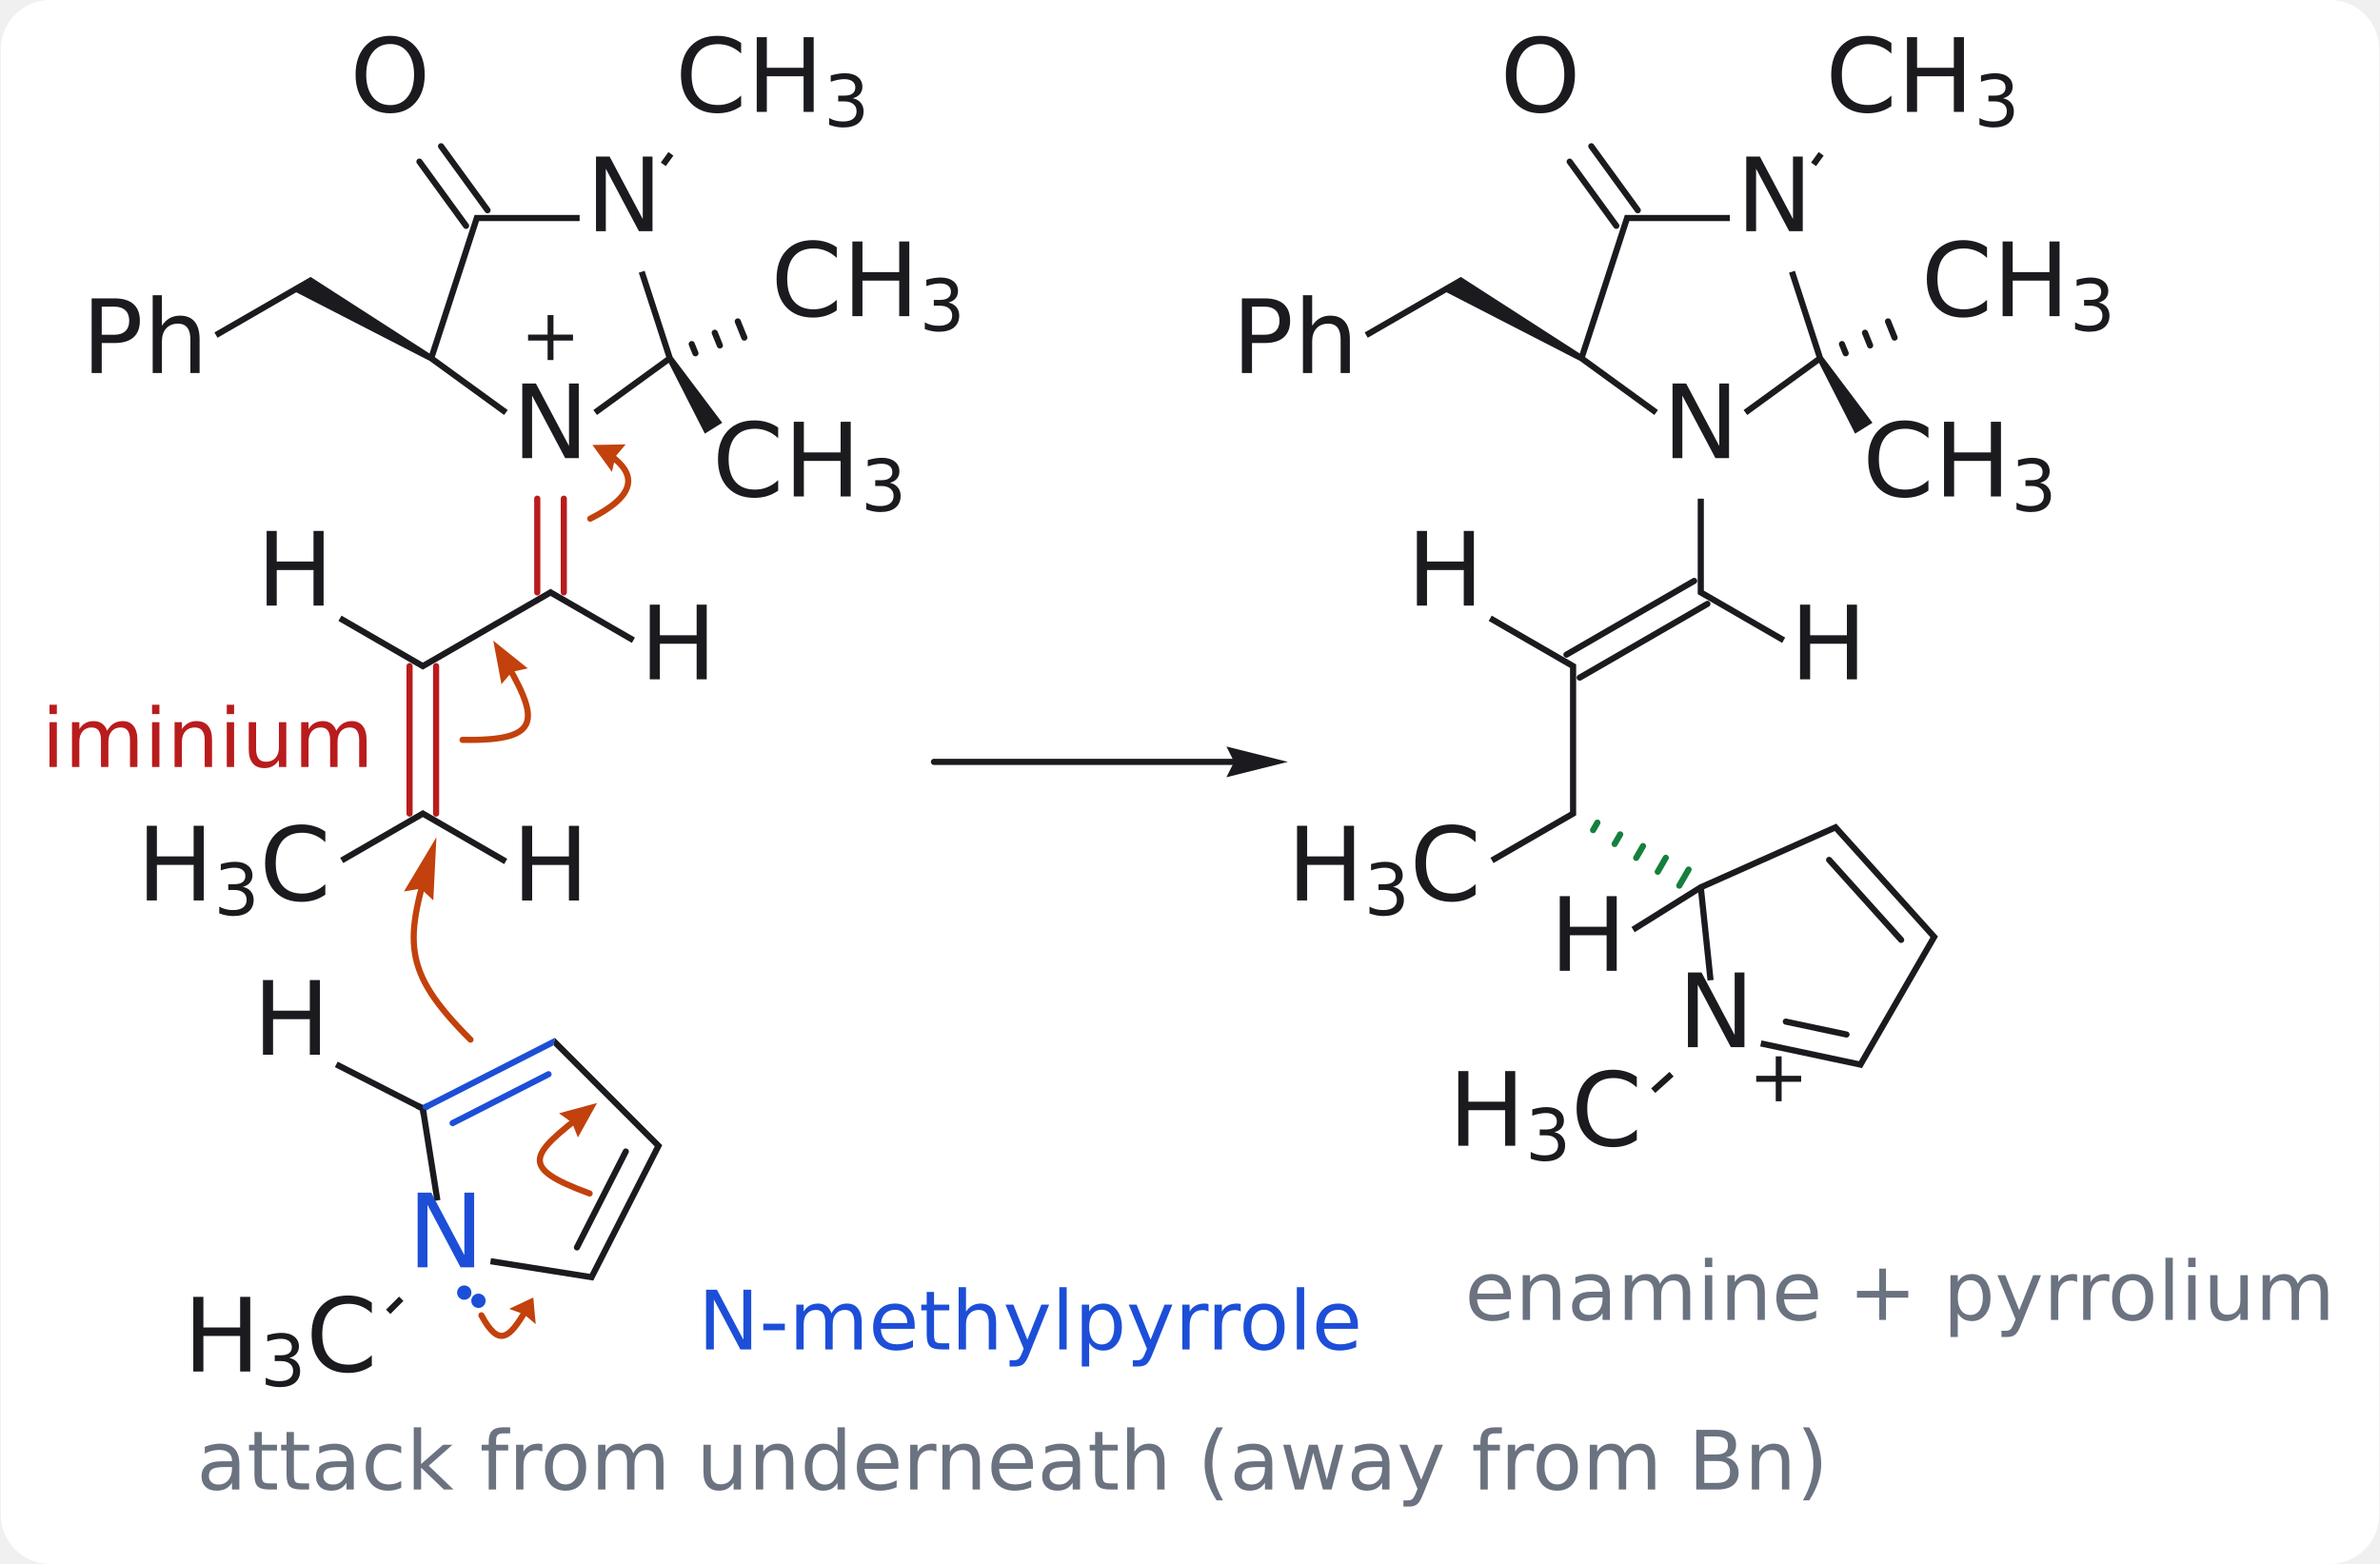
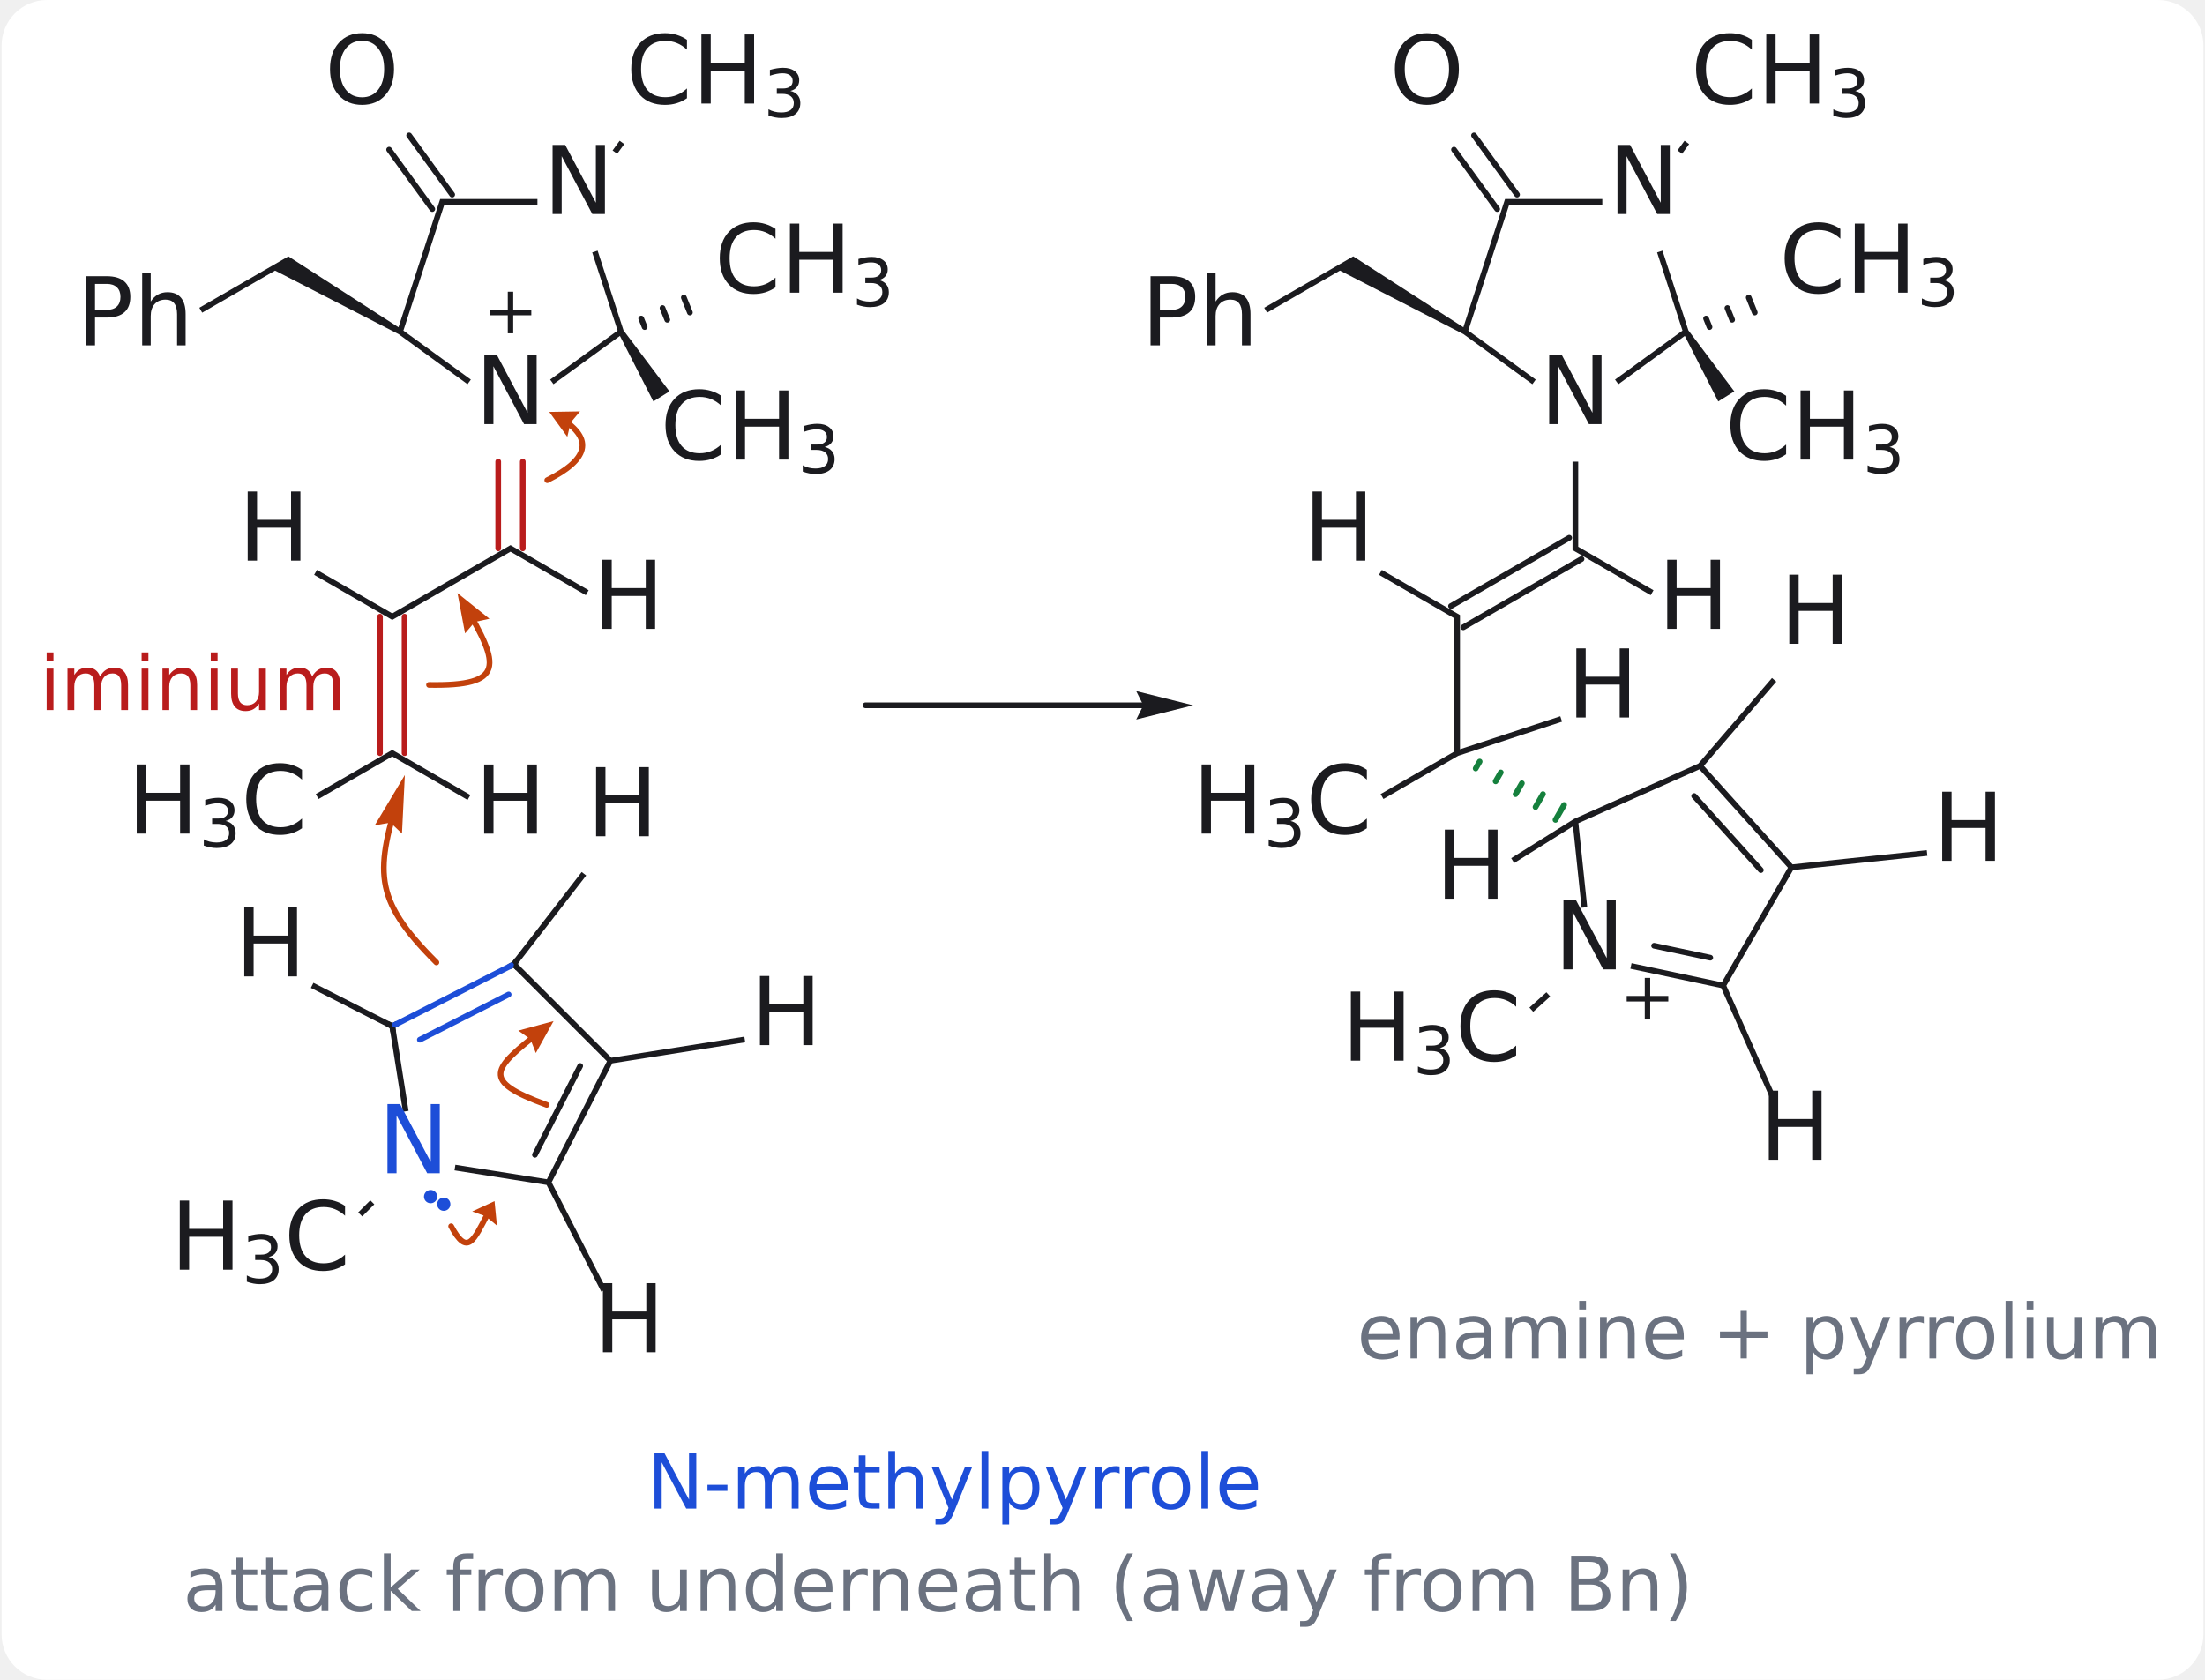
- <svg xmlns="http://www.w3.org/2000/svg" viewBox="-156.567 -91.005 677.382 445.438" width="420" height="276">
+ <svg xmlns="http://www.w3.org/2000/svg" viewBox="-156.567 -91.005 677.382 516.838" width="420" height="320">
  <style>.c-ink.fill{fill:#1b1b1f}.c-ink.stroke{stroke:#1b1b1f}.c-arrow.fill{fill:#c2410c}.c-arrow.stroke{stroke:#c2410c}.c-nu.fill{fill:#1d4ed8}.c-nu.stroke{stroke:#1d4ed8}.c-el.fill{fill:#b91c1c}.c-el.stroke{stroke:#b91c1c}.c-good.fill{fill:#15803d}.c-good.stroke{stroke:#15803d}.c-muted.fill{fill:#6b7280}.c-muted.stroke{stroke:#6b7280}.card{fill:#ffffff}@media (prefers-color-scheme: dark){.c-ink.fill{fill:#e6e6ea}.c-ink.stroke{stroke:#e6e6ea}.c-arrow.fill{fill:#ff9f5a}.c-arrow.stroke{stroke:#ff9f5a}.c-nu.fill{fill:#8ab4ff}.c-nu.stroke{stroke:#8ab4ff}.c-el.fill{fill:#ff8a8a}.c-el.stroke{stroke:#ff8a8a}.c-good.fill{fill:#6ee7a0}.c-good.stroke{stroke:#6ee7a0}.c-muted.fill{fill:#9ca3af}.c-muted.stroke{stroke:#9ca3af}.card{fill:#1e1e1e}}</style>
-   <rect class="card" x="-156.567" y="-91.005" width="677.382" height="445.438" rx="14" />
+   <rect class="card" x="-156.567" y="-91.005" width="677.382" height="516.838" rx="14" />
  <line class="c-ink stroke" x1="-24.058" y1="-26.683" x2="-37.341" y2="-44.964" stroke-width="1.75" stroke-linecap="round" />
  <line class="c-ink stroke" x1="-17.942" y1="-31.126" x2="-31.18" y2="-49.346" stroke-width="1.75" stroke-linecap="round" />
  <line class="c-ink stroke" x1="41.267" y1="9.619" x2="40.21" y2="7.002" stroke-width="1.75" stroke-linecap="round" />
  <line class="c-ink stroke" x1="48.229" y1="7.385" x2="46.77" y2="3.773" stroke-width="1.75" stroke-linecap="round" />
  <line class="c-ink stroke" x1="55.191" y1="5.151" x2="53.33" y2="0.544" stroke-width="1.75" stroke-linecap="round" />
  <path class="c-el stroke" d="M3.78 51.027 L3.78 77.729 " fill="none" stroke-width="1.75" stroke-linecap="round" stroke-linejoin="round" />
  <path class="c-el stroke" d="M-3.78 51.027 L-3.78 77.729 " fill="none" stroke-width="1.75" stroke-linecap="round" stroke-linejoin="round" />
  <path class="c-el stroke" d="M-32.592 98.729 L-32.592 140.729 " fill="none" stroke-width="1.75" stroke-linecap="round" stroke-linejoin="round" />
  <path class="c-el stroke" d="M-40.152 98.729 L-40.152 140.729 " fill="none" stroke-width="1.75" stroke-linecap="round" stroke-linejoin="round" />
  <path class="c-nu stroke" d="M-27.888 228.891 L-0.57 214.972 " fill="none" stroke-width="1.75" stroke-linecap="round" stroke-linejoin="round" />
  <line class="c-ink stroke" x1="21.438" y1="236.979" x2="7.518" y2="264.297" stroke-width="1.75" stroke-linecap="round" />
  <line class="c-ink stroke" x1="303.542" y1="-26.683" x2="290.259" y2="-44.964" stroke-width="1.75" stroke-linecap="round" />
  <line class="c-ink stroke" x1="309.658" y1="-31.126" x2="296.42" y2="-49.346" stroke-width="1.75" stroke-linecap="round" />
  <line class="c-ink stroke" x1="368.867" y1="9.619" x2="367.81" y2="7.002" stroke-width="1.75" stroke-linecap="round" />
  <line class="c-ink stroke" x1="375.829" y1="7.385" x2="374.37" y2="3.773" stroke-width="1.75" stroke-linecap="round" />
  <line class="c-ink stroke" x1="382.791" y1="5.151" x2="380.93" y2="0.544" stroke-width="1.75" stroke-linecap="round" />
  <line class="c-ink stroke" x1="329.49" y1="81.003" x2="293.118" y2="102.003" stroke-width="1.75" stroke-linecap="round" />
  <line class="c-ink stroke" x1="325.71" y1="74.456" x2="289.338" y2="95.456" stroke-width="1.75" stroke-linecap="round" />
  <path class="c-good stroke" d="M296.928 145.44 L298.157 143.311 " fill="none" stroke-width="1.75" stroke-linecap="round" stroke-linejoin="round" />
  <path class="c-good stroke" d="M303.065 149.393 L304.649 146.65 " fill="none" stroke-width="1.75" stroke-linecap="round" stroke-linejoin="round" />
  <path class="c-good stroke" d="M309.203 153.346 L311.141 149.988 " fill="none" stroke-width="1.75" stroke-linecap="round" stroke-linejoin="round" />
  <path class="c-good stroke" d="M315.34 157.299 L317.633 153.327 " fill="none" stroke-width="1.75" stroke-linecap="round" stroke-linejoin="round" />
  <path class="c-good stroke" d="M321.478 161.252 L324.125 156.666 " fill="none" stroke-width="1.75" stroke-linecap="round" stroke-linejoin="round" />
  <line class="c-ink stroke" x1="364.146" y1="153.916" x2="384.661" y2="176.703" stroke-width="1.75" stroke-linecap="round" />
  <line class="c-ink stroke" x1="369.099" y1="203.657" x2="351.82" y2="199.984" stroke-width="1.75" stroke-linecap="round" />
  <path class="c-ink fill stroke" d="M-35.408 225.22 L-34.415 224.715 L-35.21 223.155 L-36.372 223.747 L-36.372 224.729 Z M-37.167 225.307 L-36.963 226.595 L-35.234 226.321 L-35.408 225.22 L-36.372 224.729 Z M-36.372 223.747 L-37.534 223.155 L-38.329 224.715 L-37.167 225.307 L-36.372 224.729 Z " stroke-width="0" stroke-linecap="round" stroke-linejoin="round" />
-   <path class="c-ink fill stroke" d="M13.227 27.2 L33.696 12.328 L33.978 11.042 L32.949 10.708 L12.199 25.784 Z M34.771 10.652 L26.802 -13.877 L25.138 -13.336 L32.949 10.708 L33.978 11.042 Z M8.287 -29.779 L-21.636 -29.779 L-20.364 -28.029 L8.287 -28.029 Z M-21.636 -29.779 L-34.46 9.692 L-33.978 11.042 L-32.949 10.708 L-20.364 -28.029 Z M-34.443 11.785 L-13.227 27.2 L-12.199 25.784 L-32.949 10.708 L-33.978 11.042 Z M32.823 -43.688 L34.991 -46.671 L33.575 -47.7 L31.407 -44.717 Z M33.667 12.35 L43.952 32.507 L48.899 29.415 L34.768 10.642 L33.978 11.042 Z M-34.46 9.692 L-68.34 -12.129 L-72.425 -7.75 L-34.443 11.785 L-33.978 11.042 Z M-68.34 -12.129 L-95.728 3.684 L-94.853 5.199 L-72.425 -7.75 Z M0 78.74 L23.164 92.114 L24.039 90.599 L-0 76.719 Z M-0 76.719 L-36.372 97.719 L-36.372 99.74 L0 78.74 Z M-36.372 97.719 L-59.536 84.345 L-60.411 85.86 L-36.372 99.74 Z M-36.372 141.74 L-13.208 155.114 L-12.333 153.599 L-36.372 139.719 Z M-36.372 139.719 L-59.913 153.311 L-59.038 154.826 L-36.372 141.74 Z M0.881 206.73 L29.68 235.529 L31.816 235.19 L1.219 204.593 Z M29.68 235.529 L11.189 271.818 L12.171 273.745 L31.816 235.19 Z M11.189 271.818 L-16.953 267.362 L-17.227 269.09 L12.171 273.745 Z M-31.361 250.778 L-35.408 225.22 L-36.372 224.729 L-37.167 225.307 L-33.09 251.052 Z M-36.372 223.747 L-60.627 211.389 L-61.421 212.948 L-37.167 225.307 L-36.372 224.729 Z M-43.135 278.307 L-46.852 282.024 L-45.614 283.261 L-41.898 279.545 Z M340.827 27.2 L361.296 12.328 L361.578 11.042 L360.549 10.708 L339.799 25.784 Z M362.371 10.652 L354.402 -13.877 L352.738 -13.336 L360.549 10.708 L361.578 11.042 Z M335.887 -29.779 L305.964 -29.779 L307.236 -28.029 L335.887 -28.029 Z M305.964 -29.779 L293.14 9.692 L293.622 11.042 L294.651 10.708 L307.236 -28.029 Z M293.157 11.785 L314.373 27.2 L315.401 25.784 L294.651 10.708 L293.622 11.042 Z M360.423 -43.688 L362.591 -46.671 L361.175 -47.7 L359.007 -44.717 Z M361.267 12.35 L371.552 32.507 L376.499 29.415 L362.368 10.642 L361.578 11.042 Z M293.14 9.692 L259.26 -12.129 L255.175 -7.75 L293.157 11.785 L293.622 11.042 Z M259.26 -12.129 L231.872 3.684 L232.747 5.199 L255.175 -7.75 Z M326.725 51.027 L326.725 78.235 L328.475 77.224 L328.475 51.027 Z M326.725 78.235 L350.764 92.114 L351.639 90.599 L328.475 77.224 Z M292.103 98.224 L268.064 84.345 L267.189 85.86 L290.353 99.235 Z M290.353 99.235 L290.353 140.224 L292.103 141.235 L292.103 98.224 Z M290.353 140.224 L267.687 153.311 L268.562 154.826 L292.103 141.235 Z M328.537 162.27 L365.746 145.702 L366.196 143.586 L327.188 160.955 L327.6 161.729 Z M365.746 145.702 L392.998 175.971 L395.149 175.745 L366.196 143.586 Z M392.998 175.971 L372.633 211.242 L373.513 213.218 L395.149 175.745 Z M372.633 211.242 L344.884 205.344 L344.52 207.056 L373.513 213.218 Z M331.252 188.109 L328.537 162.27 L327.6 161.729 L326.876 163.214 L329.511 188.292 Z M327.188 160.955 L307.852 173.038 L308.779 174.522 L326.876 163.214 L327.6 161.729 Z M318.69 214.295 L313.462 219.003 L314.633 220.304 L319.861 215.596 Z " stroke-width="0" stroke-linecap="round" stroke-linejoin="round" />
-   <path class="c-nu fill stroke" d="M-35.408 225.22 L0.881 206.73 L1.219 204.593 L-36.372 223.747 L-36.372 224.729 Z " stroke-width="0" stroke-linecap="round" stroke-linejoin="round" />
+   <path class="c-ink fill stroke" d="M0.478 204.971 L-0.907 205.676 L-0.112 207.236 L0.881 206.73 L1.05 205.661 Z M0.881 206.73 L1.669 207.518 L2.906 206.28 L2.214 205.588 L1.05 205.661 Z M2.214 205.588 L2.813 204.813 L1.43 203.742 L0.478 204.971 L1.05 205.661 Z " stroke-width="0" stroke-linecap="round" stroke-linejoin="round" />
+   <path class="c-ink fill stroke" d="M13.227 27.2 L33.696 12.328 L33.978 11.042 L32.949 10.708 L12.199 25.784 Z M34.771 10.652 L26.802 -13.877 L25.138 -13.336 L32.949 10.708 L33.978 11.042 Z M8.287 -29.779 L-21.636 -29.779 L-20.364 -28.029 L8.287 -28.029 Z M-21.636 -29.779 L-34.46 9.692 L-33.978 11.042 L-32.949 10.708 L-20.364 -28.029 Z M-34.443 11.785 L-13.227 27.2 L-12.199 25.784 L-32.949 10.708 L-33.978 11.042 Z M32.823 -43.688 L34.991 -46.671 L33.575 -47.7 L31.407 -44.717 Z M33.667 12.35 L43.952 32.507 L48.899 29.415 L34.768 10.642 L33.978 11.042 Z M-34.46 9.692 L-68.34 -12.129 L-72.425 -7.75 L-34.443 11.785 L-33.978 11.042 Z M-68.34 -12.129 L-95.728 3.684 L-94.853 5.199 L-72.425 -7.75 Z M0 78.74 L23.164 92.114 L24.039 90.599 L-0 76.719 Z M-0 76.719 L-36.372 97.719 L-36.372 99.74 L0 78.74 Z M-36.372 97.719 L-59.536 84.345 L-60.411 85.86 L-36.372 99.74 Z M-36.372 141.74 L-13.208 155.114 L-12.333 153.599 L-36.372 139.719 Z M-36.372 139.719 L-59.913 153.311 L-59.038 154.826 L-36.372 141.74 Z M0.881 206.73 L29.68 235.529 L30.748 235.36 L31.052 234.426 L2.214 205.588 L1.05 205.661 Z M29.68 235.529 L11.189 271.818 L11.68 272.782 L12.663 272.781 L31.325 236.154 L30.748 235.36 Z M11.189 271.818 L-16.953 267.362 L-17.227 269.09 L11.104 273.576 L11.68 272.782 Z M-31.361 250.778 L-35.408 225.22 L-36.372 224.729 L-37.167 225.307 L-33.09 251.052 Z M-36.372 223.747 L-60.627 211.389 L-61.421 212.948 L-37.167 225.307 L-36.372 224.729 Z M-43.135 278.307 L-46.852 282.024 L-45.614 283.261 L-41.898 279.545 Z M340.827 27.2 L361.296 12.328 L361.578 11.042 L360.549 10.708 L339.799 25.784 Z M362.371 10.652 L354.402 -13.877 L352.738 -13.336 L360.549 10.708 L361.578 11.042 Z M335.887 -29.779 L305.964 -29.779 L307.236 -28.029 L335.887 -28.029 Z M305.964 -29.779 L293.14 9.692 L293.622 11.042 L294.651 10.708 L307.236 -28.029 Z M293.157 11.785 L314.373 27.2 L315.401 25.784 L294.651 10.708 L293.622 11.042 Z M360.423 -43.688 L362.591 -46.671 L361.175 -47.7 L359.007 -44.717 Z M361.267 12.35 L371.552 32.507 L376.499 29.415 L362.368 10.642 L361.578 11.042 Z M293.14 9.692 L259.26 -12.129 L255.175 -7.75 L293.157 11.785 L293.622 11.042 Z M259.26 -12.129 L231.872 3.684 L232.747 5.199 L255.175 -7.75 Z M326.725 51.027 L326.725 78.235 L328.475 77.224 L328.475 51.027 Z M326.725 78.235 L350.764 92.114 L351.639 90.599 L328.475 77.224 Z M292.103 98.224 L268.064 84.345 L267.189 85.86 L290.353 99.235 Z M290.353 99.235 L290.353 140.224 L291.228 140.729 L292.103 139.52 L292.103 98.224 Z M290.353 140.224 L267.687 153.311 L268.562 154.826 L291.587 141.532 L291.228 140.729 Z M328.537 162.27 L365.746 145.702 L365.971 144.644 L365.436 143.924 L327.188 160.955 L327.6 161.729 Z M365.746 145.702 L392.998 175.971 L394.073 175.858 L394.425 174.941 L367.137 144.631 L365.971 144.644 Z M392.998 175.971 L372.633 211.242 L373.073 212.23 L374.054 212.282 L394.608 176.682 L394.073 175.858 Z M372.633 211.242 L344.884 205.344 L344.52 207.056 L372.455 212.993 L373.073 212.23 Z M331.252 188.109 L328.537 162.27 L327.6 161.729 L326.876 163.214 L329.511 188.292 Z M327.188 160.955 L307.852 173.038 L308.779 174.522 L326.876 163.214 L327.6 161.729 Z M318.69 214.295 L313.462 219.003 L314.633 220.304 L319.861 215.596 Z M2.214 205.588 L23.286 178.374 L21.903 177.302 L0.478 204.971 L1.05 205.661 Z M31.325 236.154 L72.207 229.685 L71.933 227.957 L31.052 234.426 L30.748 235.36 Z M11.104 273.576 L27.923 306.401 L29.48 305.603 L12.663 272.781 L11.68 272.782 Z M291.587 141.532 L323.503 131.032 L322.956 129.37 L292.103 139.52 L291.228 140.729 Z M367.137 144.631 L389.413 118.735 L388.087 117.594 L365.436 143.924 L365.971 144.644 Z M394.608 176.682 L435.882 172.32 L435.698 170.579 L394.425 174.941 L394.073 175.858 Z M372.455 212.993 L387.624 247.137 L389.223 246.427 L374.054 212.282 L373.073 212.23 Z " stroke-width="0" stroke-linecap="round" stroke-linejoin="round" />
+   <path class="c-nu fill stroke" d="M-35.408 225.22 L0.881 206.73 L1.05 205.661 L0.478 204.971 L-36.372 223.747 L-36.372 224.729 Z " stroke-width="0" stroke-linecap="round" stroke-linejoin="round" />
  <text class="c-ink fill" xml:space="preserve" x="-10.909" y="19.288" font-family="DejaVu Sans, Noto Sans CJK KR, Noto Sans CJK JP, sans-serif" font-size="29.167" font-weight="normal" font-style="normal" text-decoration="none" dominant-baseline="text-before-edge">N</text>
  <text class="c-ink fill" xml:space="preserve" x="-8.553" y="-2.587" font-family="DejaVu Sans, Noto Sans CJK KR, Noto Sans CJK JP, sans-serif" font-size="20.417" font-weight="normal" font-style="normal" text-decoration="none" dominant-baseline="text-before-edge">+</text>
  <text class="c-ink fill" xml:space="preserve" x="10.091" y="-45.346" font-family="DejaVu Sans, Noto Sans CJK KR, Noto Sans CJK JP, sans-serif" font-size="29.167" font-weight="normal" font-style="normal" text-decoration="none" dominant-baseline="text-before-edge">N</text>
  <text class="c-ink fill" xml:space="preserve" x="-57.166" y="-79.338" font-family="DejaVu Sans, Noto Sans CJK KR, Noto Sans CJK JP, sans-serif" font-size="29.167" font-weight="normal" font-style="normal" text-decoration="none" dominant-baseline="text-before-edge">O</text>
  <text class="c-ink fill" xml:space="preserve" x="35.505" y="-79.338" font-family="DejaVu Sans, Noto Sans CJK KR, Noto Sans CJK JP, sans-serif" font-size="29.167" font-weight="normal" font-style="normal" text-decoration="none" dominant-baseline="text-before-edge">CH</text>
  <text class="c-ink fill" xml:space="preserve" x="77.802" y="-69.13" font-family="DejaVu Sans, Noto Sans CJK KR, Noto Sans CJK JP, sans-serif" font-size="20.417" font-weight="normal" font-style="normal" text-decoration="none" dominant-baseline="text-before-edge">3</text>
  <text class="c-ink fill" xml:space="preserve" x="62.738" y="-21.147" font-family="DejaVu Sans, Noto Sans CJK KR, Noto Sans CJK JP, sans-serif" font-size="29.167" font-weight="normal" font-style="normal" text-decoration="none" dominant-baseline="text-before-edge">CH</text>
  <text class="c-ink fill" xml:space="preserve" x="105.035" y="-10.939" font-family="DejaVu Sans, Noto Sans CJK KR, Noto Sans CJK JP, sans-serif" font-size="20.417" font-weight="normal" font-style="normal" text-decoration="none" dominant-baseline="text-before-edge">3</text>
  <text class="c-ink fill" xml:space="preserve" x="46.051" y="30.202" font-family="DejaVu Sans, Noto Sans CJK KR, Noto Sans CJK JP, sans-serif" font-size="29.167" font-weight="normal" font-style="normal" text-decoration="none" dominant-baseline="text-before-edge">CH</text>
  <text class="c-ink fill" xml:space="preserve" x="88.348" y="40.41" font-family="DejaVu Sans, Noto Sans CJK KR, Noto Sans CJK JP, sans-serif" font-size="20.417" font-weight="normal" font-style="normal" text-decoration="none" dominant-baseline="text-before-edge">3</text>
  <text class="c-ink fill" xml:space="preserve" x="-133.553" y="-4.951" font-family="DejaVu Sans, Noto Sans CJK KR, Noto Sans CJK JP, sans-serif" font-size="29.167" font-weight="normal" font-style="normal" text-decoration="none" dominant-baseline="text-before-edge">Ph</text>
  <text class="c-ink fill" xml:space="preserve" x="25.406" y="82.288" font-family="DejaVu Sans, Noto Sans CJK KR, Noto Sans CJK JP, sans-serif" font-size="29.167" font-weight="normal" font-style="normal" text-decoration="none" dominant-baseline="text-before-edge">H</text>
  <text class="c-ink fill" xml:space="preserve" x="-83.71" y="61.288" font-family="DejaVu Sans, Noto Sans CJK KR, Noto Sans CJK JP, sans-serif" font-size="29.167" font-weight="normal" font-style="normal" text-decoration="none" dominant-baseline="text-before-edge">H</text>
  <text class="c-ink fill" xml:space="preserve" x="-10.966" y="145.288" font-family="DejaVu Sans, Noto Sans CJK KR, Noto Sans CJK JP, sans-serif" font-size="29.167" font-weight="normal" font-style="normal" text-decoration="none" dominant-baseline="text-before-edge">H</text>
  <text class="c-ink fill" xml:space="preserve" x="-117.848" y="145.273" font-family="DejaVu Sans, Noto Sans CJK KR, Noto Sans CJK JP, sans-serif" font-size="29.167" font-weight="normal" font-style="normal" text-decoration="none" dominant-baseline="text-before-edge">H</text>
  <text class="c-ink fill" xml:space="preserve" x="-95.916" y="155.482" font-family="DejaVu Sans, Noto Sans CJK KR, Noto Sans CJK JP, sans-serif" font-size="20.417" font-weight="normal" font-style="normal" text-decoration="none" dominant-baseline="text-before-edge">3</text>
  <text class="c-ink fill" xml:space="preserve" x="-82.927" y="145.273" font-family="DejaVu Sans, Noto Sans CJK KR, Noto Sans CJK JP, sans-serif" font-size="29.167" font-weight="normal" font-style="normal" text-decoration="none" dominant-baseline="text-before-edge">C</text>
  <text class="c-nu fill" xml:space="preserve" x="-40.712" y="249.771" font-family="DejaVu Sans, Noto Sans CJK KR, Noto Sans CJK JP, sans-serif" font-size="29.167" font-weight="normal" font-style="normal" text-decoration="none" dominant-baseline="text-before-edge">N</text>
  <path class="c-nu fill stroke" d="M-21.543 278.921 C-21.221 278.363 -20.507 278.171 -19.949 278.493 C-19.391 278.816 -19.2 279.529 -19.522 280.087 C-19.844 280.645 -20.558 280.836 -21.116 280.514 C-21.674 280.192 -21.865 279.478 -21.543 278.921 Z " stroke-width="1.75" stroke-linecap="round" stroke-linejoin="round" />
  <path class="c-nu fill stroke" d="M-25.584 276.587 C-25.262 276.029 -24.549 275.838 -23.991 276.16 C-23.433 276.482 -23.241 277.196 -23.564 277.754 C-23.886 278.312 -24.599 278.503 -25.157 278.181 C-25.715 277.859 -25.906 277.145 -25.584 276.587 Z " stroke-width="1.75" stroke-linecap="round" stroke-linejoin="round" />
  <text class="c-ink fill" xml:space="preserve" x="-84.76" y="189.22" font-family="DejaVu Sans, Noto Sans CJK KR, Noto Sans CJK JP, sans-serif" font-size="29.167" font-weight="normal" font-style="normal" text-decoration="none" dominant-baseline="text-before-edge">H</text>
  <text class="c-ink fill" xml:space="preserve" x="-104.606" y="279.455" font-family="DejaVu Sans, Noto Sans CJK KR, Noto Sans CJK JP, sans-serif" font-size="29.167" font-weight="normal" font-style="normal" text-decoration="none" dominant-baseline="text-before-edge">H</text>
  <text class="c-ink fill" xml:space="preserve" x="-82.674" y="289.663" font-family="DejaVu Sans, Noto Sans CJK KR, Noto Sans CJK JP, sans-serif" font-size="20.417" font-weight="normal" font-style="normal" text-decoration="none" dominant-baseline="text-before-edge">3</text>
  <text class="c-ink fill" xml:space="preserve" x="-69.684" y="279.455" font-family="DejaVu Sans, Noto Sans CJK KR, Noto Sans CJK JP, sans-serif" font-size="29.167" font-weight="normal" font-style="normal" text-decoration="none" dominant-baseline="text-before-edge">C</text>
  <text class="c-ink fill" xml:space="preserve" x="316.691" y="19.288" font-family="DejaVu Sans, Noto Sans CJK KR, Noto Sans CJK JP, sans-serif" font-size="29.167" font-weight="normal" font-style="normal" text-decoration="none" dominant-baseline="text-before-edge">N</text>
  <text class="c-ink fill" xml:space="preserve" x="337.691" y="-45.346" font-family="DejaVu Sans, Noto Sans CJK KR, Noto Sans CJK JP, sans-serif" font-size="29.167" font-weight="normal" font-style="normal" text-decoration="none" dominant-baseline="text-before-edge">N</text>
  <text class="c-ink fill" xml:space="preserve" x="270.434" y="-79.338" font-family="DejaVu Sans, Noto Sans CJK KR, Noto Sans CJK JP, sans-serif" font-size="29.167" font-weight="normal" font-style="normal" text-decoration="none" dominant-baseline="text-before-edge">O</text>
  <text class="c-ink fill" xml:space="preserve" x="363.105" y="-79.338" font-family="DejaVu Sans, Noto Sans CJK KR, Noto Sans CJK JP, sans-serif" font-size="29.167" font-weight="normal" font-style="normal" text-decoration="none" dominant-baseline="text-before-edge">CH</text>
  <text class="c-ink fill" xml:space="preserve" x="405.402" y="-69.13" font-family="DejaVu Sans, Noto Sans CJK KR, Noto Sans CJK JP, sans-serif" font-size="20.417" font-weight="normal" font-style="normal" text-decoration="none" dominant-baseline="text-before-edge">3</text>
  <text class="c-ink fill" xml:space="preserve" x="390.338" y="-21.147" font-family="DejaVu Sans, Noto Sans CJK KR, Noto Sans CJK JP, sans-serif" font-size="29.167" font-weight="normal" font-style="normal" text-decoration="none" dominant-baseline="text-before-edge">CH</text>
  <text class="c-ink fill" xml:space="preserve" x="432.635" y="-10.939" font-family="DejaVu Sans, Noto Sans CJK KR, Noto Sans CJK JP, sans-serif" font-size="20.417" font-weight="normal" font-style="normal" text-decoration="none" dominant-baseline="text-before-edge">3</text>
  <text class="c-ink fill" xml:space="preserve" x="373.651" y="30.202" font-family="DejaVu Sans, Noto Sans CJK KR, Noto Sans CJK JP, sans-serif" font-size="29.167" font-weight="normal" font-style="normal" text-decoration="none" dominant-baseline="text-before-edge">CH</text>
  <text class="c-ink fill" xml:space="preserve" x="415.948" y="40.41" font-family="DejaVu Sans, Noto Sans CJK KR, Noto Sans CJK JP, sans-serif" font-size="20.417" font-weight="normal" font-style="normal" text-decoration="none" dominant-baseline="text-before-edge">3</text>
  <text class="c-ink fill" xml:space="preserve" x="194.047" y="-4.951" font-family="DejaVu Sans, Noto Sans CJK KR, Noto Sans CJK JP, sans-serif" font-size="29.167" font-weight="normal" font-style="normal" text-decoration="none" dominant-baseline="text-before-edge">Ph</text>
  <text class="c-ink fill" xml:space="preserve" x="353.006" y="82.288" font-family="DejaVu Sans, Noto Sans CJK KR, Noto Sans CJK JP, sans-serif" font-size="29.167" font-weight="normal" font-style="normal" text-decoration="none" dominant-baseline="text-before-edge">H</text>
  <text class="c-ink fill" xml:space="preserve" x="243.89" y="61.288" font-family="DejaVu Sans, Noto Sans CJK KR, Noto Sans CJK JP, sans-serif" font-size="29.167" font-weight="normal" font-style="normal" text-decoration="none" dominant-baseline="text-before-edge">H</text>
  <text class="c-ink fill" xml:space="preserve" x="209.752" y="145.273" font-family="DejaVu Sans, Noto Sans CJK KR, Noto Sans CJK JP, sans-serif" font-size="29.167" font-weight="normal" font-style="normal" text-decoration="none" dominant-baseline="text-before-edge">H</text>
  <text class="c-ink fill" xml:space="preserve" x="231.684" y="155.482" font-family="DejaVu Sans, Noto Sans CJK KR, Noto Sans CJK JP, sans-serif" font-size="20.417" font-weight="normal" font-style="normal" text-decoration="none" dominant-baseline="text-before-edge">3</text>
  <text class="c-ink fill" xml:space="preserve" x="244.673" y="145.273" font-family="DejaVu Sans, Noto Sans CJK KR, Noto Sans CJK JP, sans-serif" font-size="29.167" font-weight="normal" font-style="normal" text-decoration="none" dominant-baseline="text-before-edge">C</text>
  <text class="c-ink fill" xml:space="preserve" x="321.08" y="187.057" font-family="DejaVu Sans, Noto Sans CJK KR, Noto Sans CJK JP, sans-serif" font-size="29.167" font-weight="normal" font-style="normal" text-decoration="none" dominant-baseline="text-before-edge">N</text>
  <text class="c-ink fill" xml:space="preserve" x="284.58" y="165.317" font-family="DejaVu Sans, Noto Sans CJK KR, Noto Sans CJK JP, sans-serif" font-size="29.167" font-weight="normal" font-style="normal" text-decoration="none" dominant-baseline="text-before-edge">H</text>
  <text class="c-ink fill" xml:space="preserve" x="255.674" y="215.144" font-family="DejaVu Sans, Noto Sans CJK KR, Noto Sans CJK JP, sans-serif" font-size="29.167" font-weight="normal" font-style="normal" text-decoration="none" dominant-baseline="text-before-edge">H</text>
  <text class="c-ink fill" xml:space="preserve" x="277.606" y="225.353" font-family="DejaVu Sans, Noto Sans CJK KR, Noto Sans CJK JP, sans-serif" font-size="20.417" font-weight="normal" font-style="normal" text-decoration="none" dominant-baseline="text-before-edge">3</text>
  <text class="c-ink fill" xml:space="preserve" x="290.596" y="215.144" font-family="DejaVu Sans, Noto Sans CJK KR, Noto Sans CJK JP, sans-serif" font-size="29.167" font-weight="normal" font-style="normal" text-decoration="none" dominant-baseline="text-before-edge">C</text>
+   <text class="c-ink fill" xml:space="preserve" x="23.474" y="146.098" font-family="DejaVu Sans, Noto Sans CJK KR, Noto Sans CJK JP, sans-serif" font-size="29.167" font-weight="normal" font-style="normal" text-decoration="none" dominant-baseline="text-before-edge">H</text>
+   <text class="c-ink fill" xml:space="preserve" x="73.874" y="210.358" font-family="DejaVu Sans, Noto Sans CJK KR, Noto Sans CJK JP, sans-serif" font-size="29.167" font-weight="normal" font-style="normal" text-decoration="none" dominant-baseline="text-before-edge">H</text>
+   <text class="c-ink fill" xml:space="preserve" x="25.574" y="304.858" font-family="DejaVu Sans, Noto Sans CJK KR, Noto Sans CJK JP, sans-serif" font-size="29.167" font-weight="normal" font-style="normal" text-decoration="none" dominant-baseline="text-before-edge">H</text>
+   <text class="c-ink fill" xml:space="preserve" x="325.034" y="109.558" font-family="DejaVu Sans, Noto Sans CJK KR, Noto Sans CJK JP, sans-serif" font-size="29.167" font-weight="normal" font-style="normal" text-decoration="none" dominant-baseline="text-before-edge">H</text>
+   <text class="c-ink fill" xml:space="preserve" x="390.554" y="86.878" font-family="DejaVu Sans, Noto Sans CJK KR, Noto Sans CJK JP, sans-serif" font-size="29.167" font-weight="normal" font-style="normal" text-decoration="none" dominant-baseline="text-before-edge">H</text>
+   <text class="c-ink fill" xml:space="preserve" x="437.594" y="153.658" font-family="DejaVu Sans, Noto Sans CJK KR, Noto Sans CJK JP, sans-serif" font-size="29.167" font-weight="normal" font-style="normal" text-decoration="none" dominant-baseline="text-before-edge">H</text>
+   <text class="c-ink fill" xml:space="preserve" x="384.254" y="245.638" font-family="DejaVu Sans, Noto Sans CJK KR, Noto Sans CJK JP, sans-serif" font-size="29.167" font-weight="normal" font-style="normal" text-decoration="none" dominant-baseline="text-before-edge">H</text>
  <path class="c-ink stroke" d="M109.2 126 L205.625 126 " fill="none" stroke-width="1.75" stroke-linecap="round" stroke-linejoin="round" />
  <path class="c-ink fill stroke" d="M210 126 L192.5 121.625 L194.688 126 L192.5 130.375 Z " stroke-width="0" stroke-linecap="round" stroke-linejoin="round" />
  <path class="c-arrow stroke" d="M11.31 56.729 C23.887 50.441 25.659 44.153 15.739 37.864 " fill="none" stroke-width="1.75" stroke-linecap="round" stroke-linejoin="round" />
  <path class="c-arrow fill stroke" d="M11.922 35.729 L17.481 43.401 L18.498 39.018 L21.395 35.574 Z " stroke-width="0" stroke-linecap="round" stroke-linejoin="round" />
  <path class="c-arrow stroke" d="M-25.062 119.729 C-1.622 120.116 -3.167 113.745 -14.072 95.238 " fill="none" stroke-width="1.75" stroke-linecap="round" stroke-linejoin="round" />
  <path class="c-arrow fill stroke" d="M-16.311 91.477 L-13.979 103.873 L-10.988 100.355 L-6.475 99.374 Z " stroke-width="0" stroke-linecap="round" stroke-linejoin="round" />
  <path class="c-arrow stroke" d="M-22.796 205.118 C-42.855 185.107 -41.373 176.853 -33.765 151.63 " fill="none" stroke-width="1.75" stroke-linecap="round" stroke-linejoin="round" />
  <path class="c-arrow fill stroke" d="M-32.497 147.441 L-41.759 162.92 L-36.938 162.096 L-33.385 165.458 Z " stroke-width="0" stroke-linecap="round" stroke-linejoin="round" />
  <path class="c-arrow stroke" d="M11.137 248.936 C-9.333 241.463 -5.74 238.004 9.8 225.856 " fill="none" stroke-width="1.75" stroke-linecap="round" stroke-linejoin="round" />
  <path class="c-arrow fill stroke" d="M13.247 223.162 L2.405 226.093 L6.12 228.741 L7.799 232.983 Z " stroke-width="0" stroke-linecap="round" stroke-linejoin="round" />
-   <path class="c-arrow stroke" d="M-19.691 283.642 C-14.684 292.922 -11.749 290.153 -7.105 282.341 " fill="none" stroke-width="1.75" stroke-linecap="round" stroke-linejoin="round" />
-   <path class="c-arrow fill stroke" d="M-4.913 278.554 L-11.814 281.81 L-7.628 283.303 L-4.218 286.153 Z " stroke-width="0" stroke-linecap="round" stroke-linejoin="round" />
+   <path class="c-arrow stroke" d="M-18.266 286.282 C-13.236 295.604 -11.387 290.747 -6.98 282.348 " fill="none" stroke-width="1.75" stroke-linecap="round" stroke-linejoin="round" />
+   <path class="c-arrow fill stroke" d="M-4.913 278.554 L-11.774 281.74 L-7.593 283.242 L-4.178 286.083 Z " stroke-width="0" stroke-linecap="round" stroke-linejoin="round" />
  <text class="c-el fill" xml:space="preserve" x="-144.9" y="111.3" font-family="DejaVu Sans, Noto Sans CJK KR, Noto Sans CJK JP, sans-serif" font-size="23.333" font-weight="normal" font-style="normal" text-decoration="none" dominant-baseline="text-before-edge">iminium</text>
  <text class="c-ink fill" xml:space="preserve" x="341.229" y="208.538" font-family="DejaVu Sans, Noto Sans CJK KR, Noto Sans CJK JP, sans-serif" font-size="20.417" font-weight="normal" font-style="normal" text-decoration="none" dominant-baseline="text-before-edge">+</text>
-   <text class="c-nu fill" xml:space="preserve" x="42" y="277.2" font-family="DejaVu Sans, Noto Sans CJK KR, Noto Sans CJK JP, sans-serif" font-size="23.333" font-weight="normal" font-style="normal" text-decoration="none" dominant-baseline="text-before-edge">N-methylpyrrole</text>
-   <text class="c-muted fill" xml:space="preserve" x="-100.8" y="317.1" font-family="DejaVu Sans, Noto Sans CJK KR, Noto Sans CJK JP, sans-serif" font-size="23.333" font-weight="normal" font-style="normal" text-decoration="none" dominant-baseline="text-before-edge">attack from underneath (away from Bn)</text>
-   <text class="c-muted fill" xml:space="preserve" x="260.4" y="268.8" font-family="DejaVu Sans, Noto Sans CJK KR, Noto Sans CJK JP, sans-serif" font-size="23.333" font-weight="normal" font-style="normal" text-decoration="none" dominant-baseline="text-before-edge">enamine + pyrrolium</text>
+   <text class="c-nu fill" xml:space="preserve" x="42" y="357" font-family="DejaVu Sans, Noto Sans CJK KR, Noto Sans CJK JP, sans-serif" font-size="23.333" font-weight="normal" font-style="normal" text-decoration="none" dominant-baseline="text-before-edge">N-methylpyrrole</text>
+   <text class="c-muted fill" xml:space="preserve" x="-100.8" y="388.5" font-family="DejaVu Sans, Noto Sans CJK KR, Noto Sans CJK JP, sans-serif" font-size="23.333" font-weight="normal" font-style="normal" text-decoration="none" dominant-baseline="text-before-edge">attack from underneath (away from Bn)</text>
+   <text class="c-muted fill" xml:space="preserve" x="260.4" y="310.8" font-family="DejaVu Sans, Noto Sans CJK KR, Noto Sans CJK JP, sans-serif" font-size="23.333" font-weight="normal" font-style="normal" text-decoration="none" dominant-baseline="text-before-edge">enamine + pyrrolium</text>
</svg>
